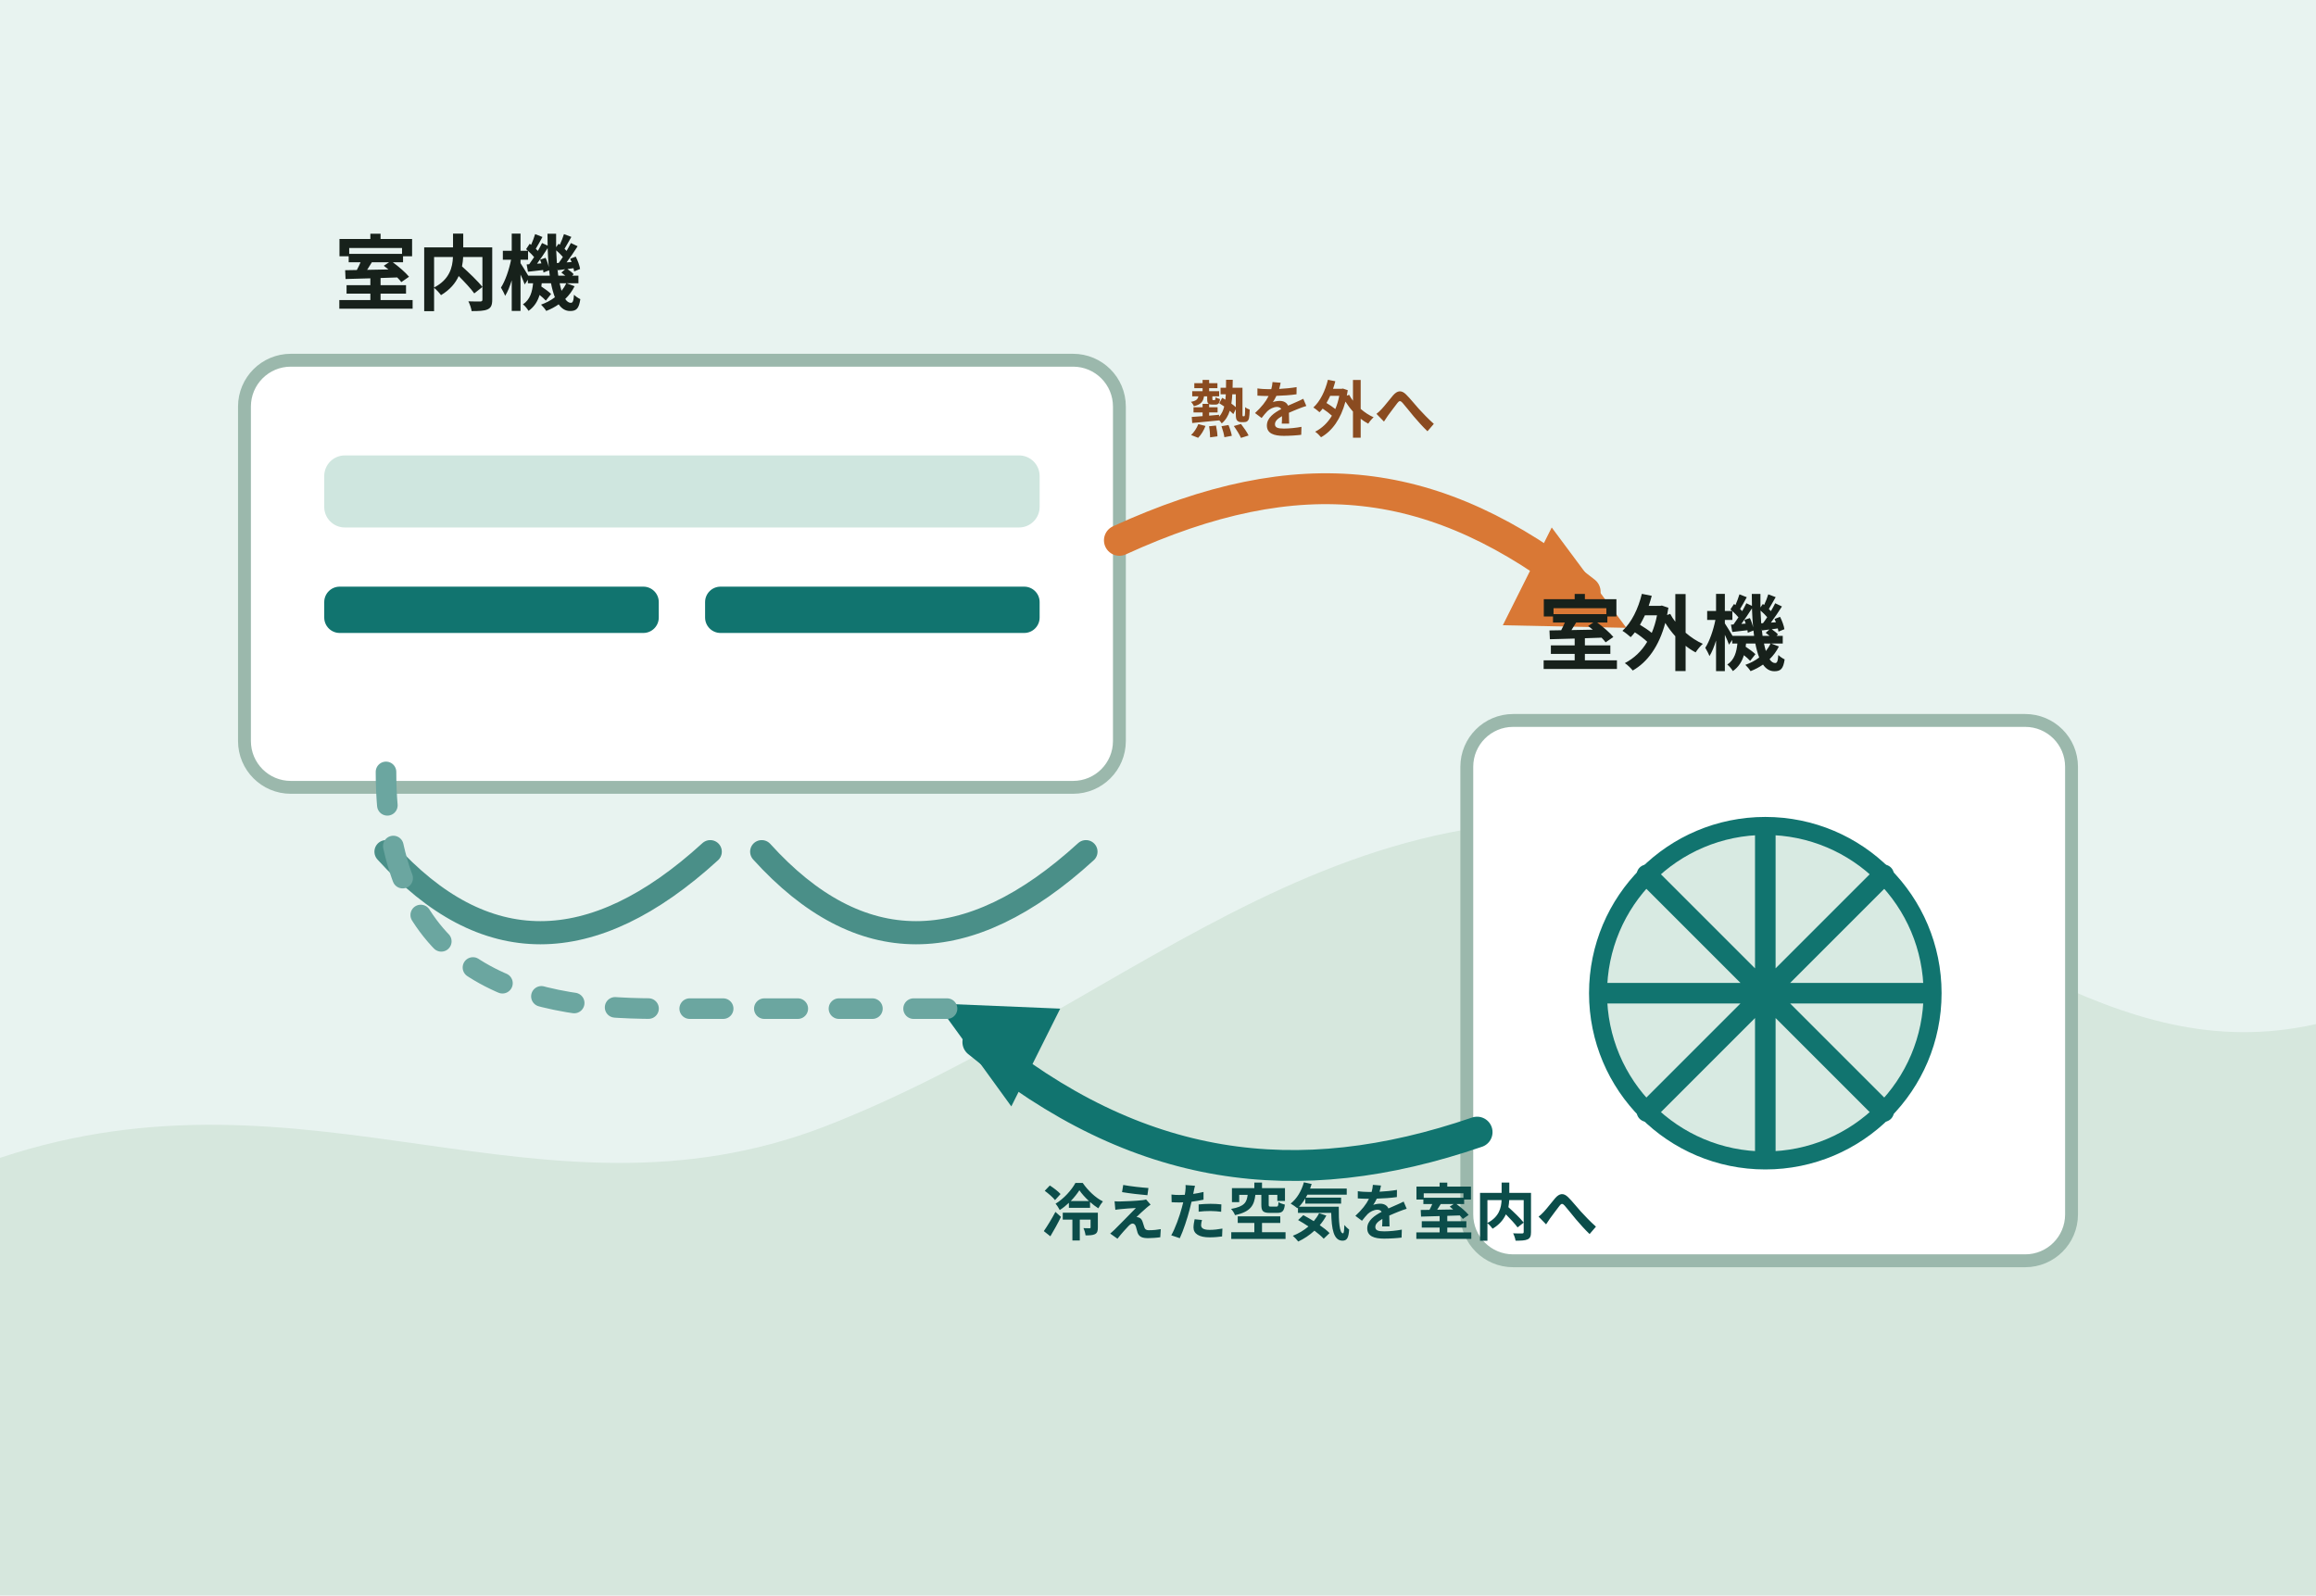
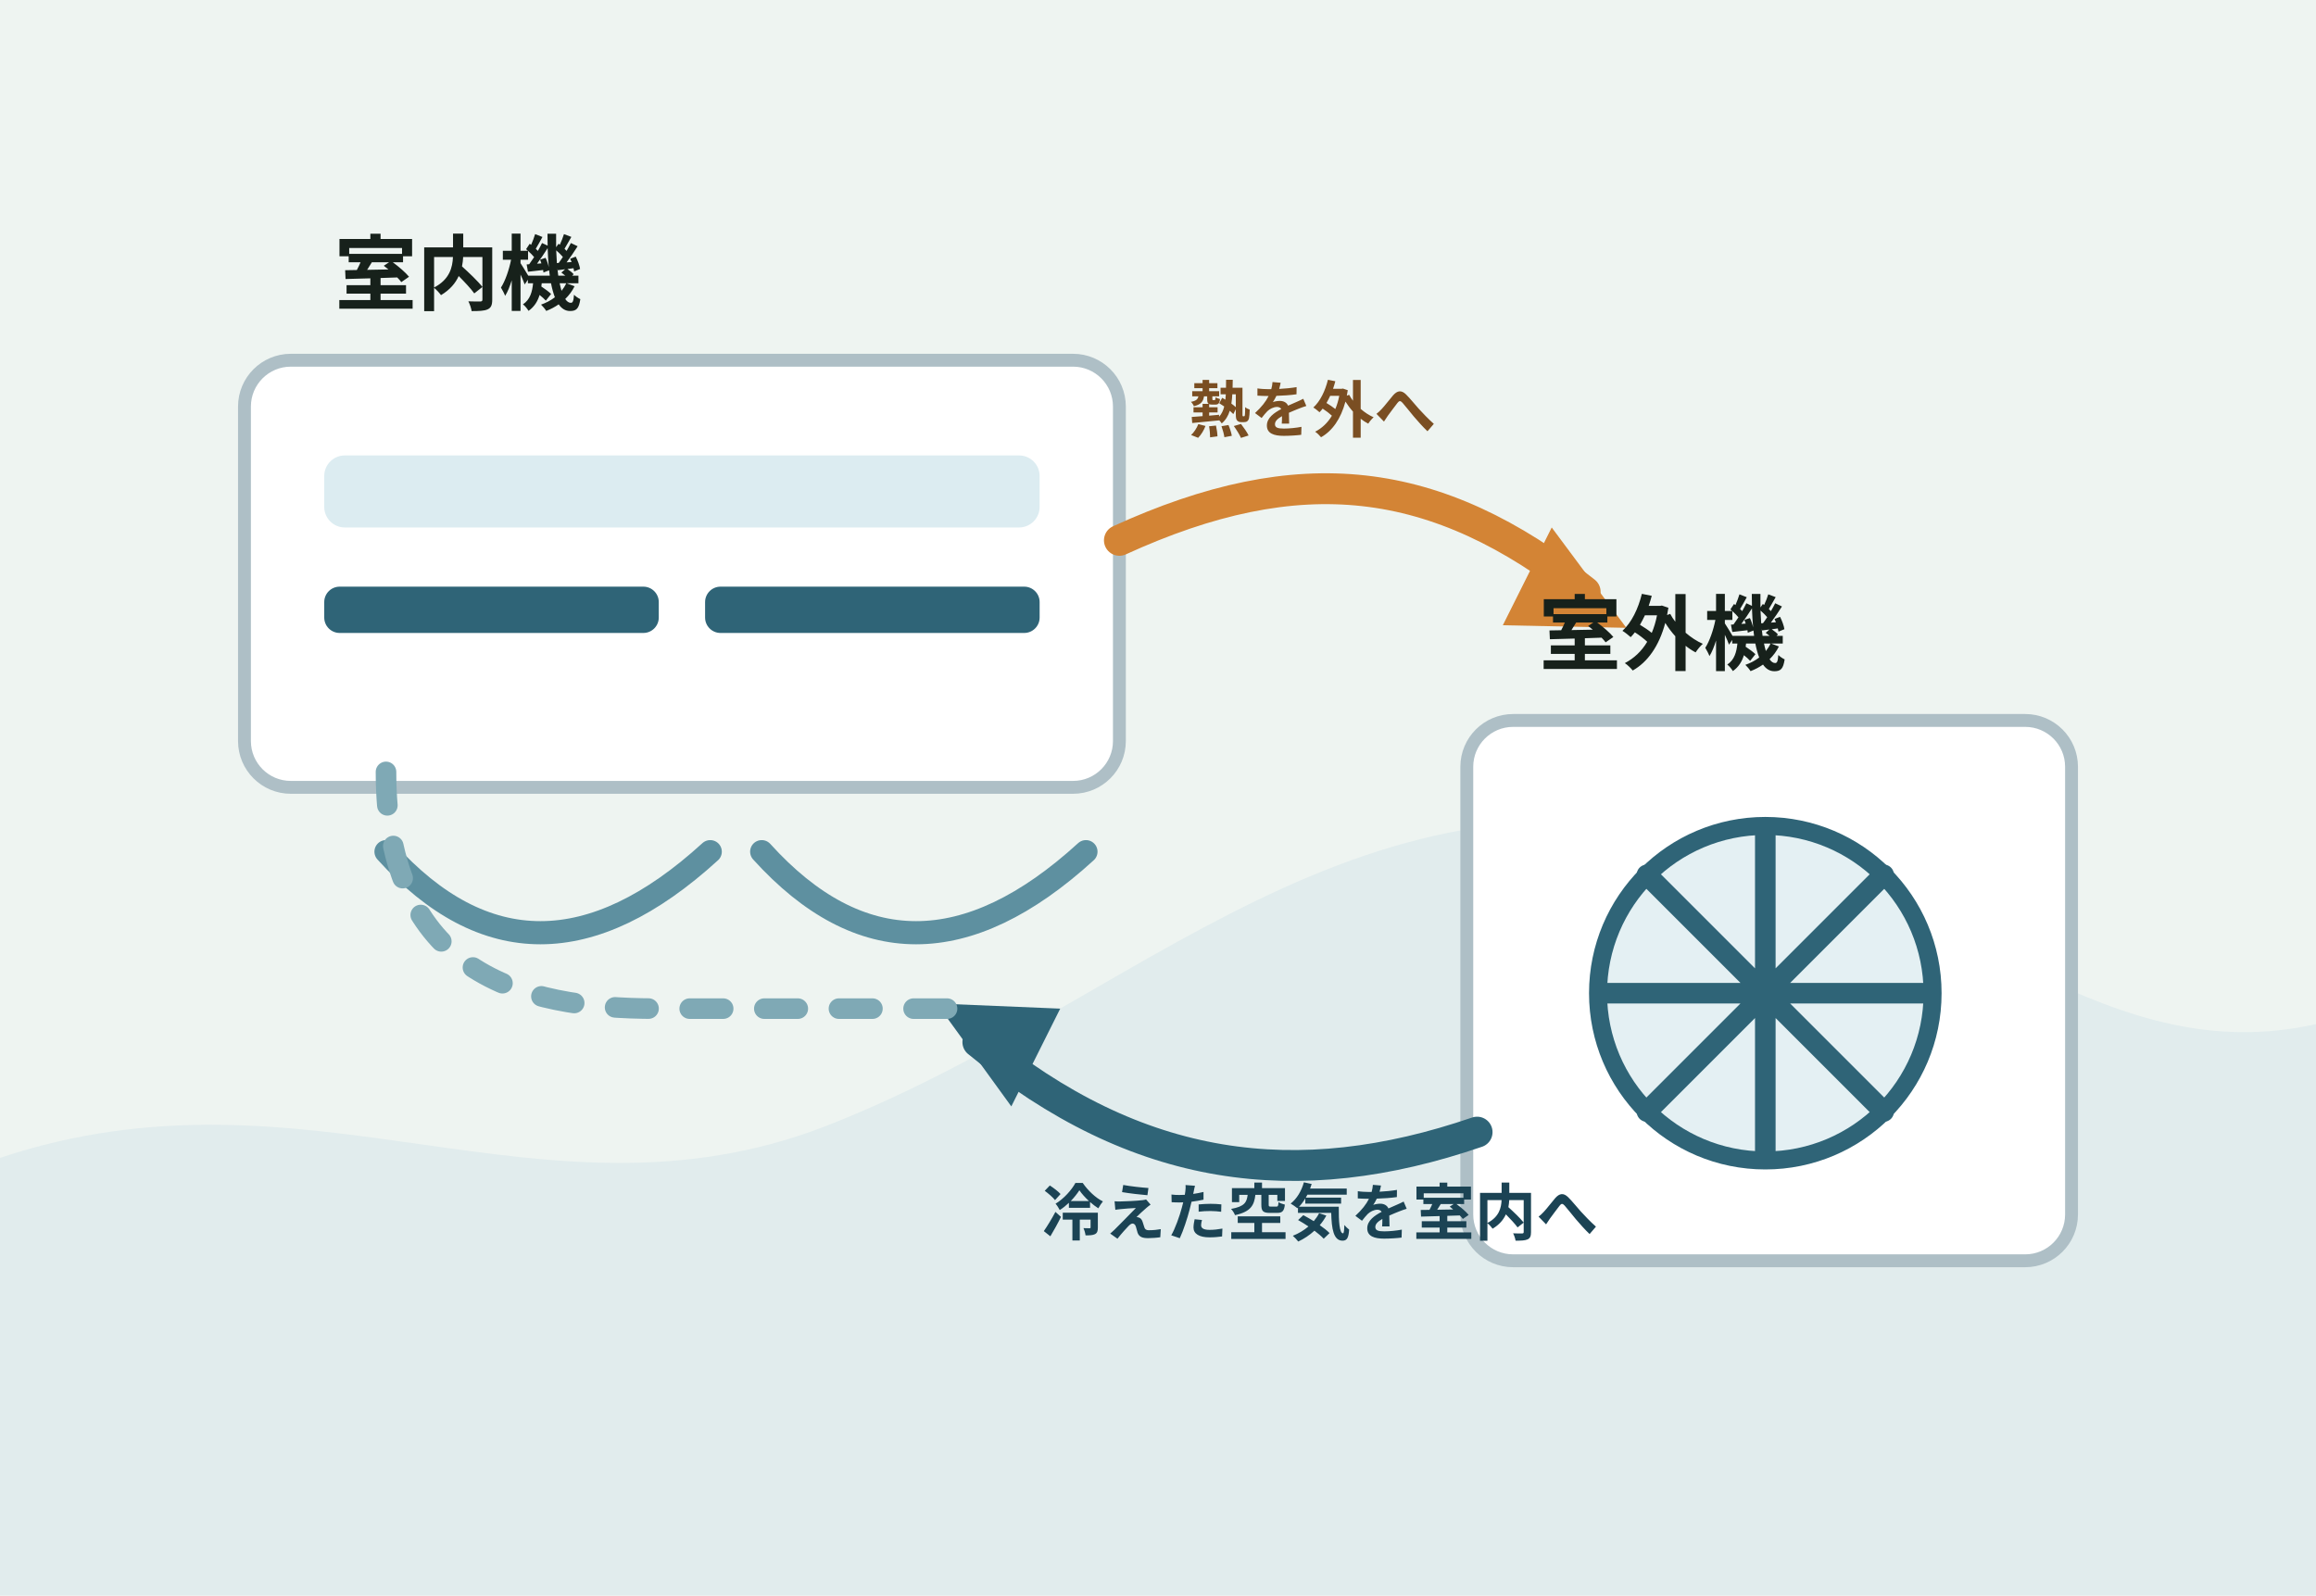
<svg xmlns="http://www.w3.org/2000/svg" viewBox="0 0 900 620" role="img" aria-labelledby="title desc">
-   <rect width="900" height="620" fill="#e8f3f0" />
-   <path d="M0 450C120 410 210 480 320 438c124-48 206-150 356-110 89 24 144 88 224 70v222H0Z" fill="#d6e7dd" />
-   <rect x="95" y="140" width="340" height="166" rx="18" fill="#fff" stroke="#9bb8ac" stroke-width="5" />
-   <rect x="126" y="177" width="278" height="28" rx="8" fill="#cfe6df" />
-   <rect x="126" y="228" width="130" height="18" rx="6" fill="#11746f" />
-   <rect x="274" y="228" width="130" height="18" rx="6" fill="#11746f" />
-   <path d="M150 331c38 42 80 42 126 0m20 0c38 42 80 42 126 0" fill="none" stroke="#4a8f88" stroke-width="9" stroke-linecap="round" />
-   <rect x="570" y="280" width="235" height="210" rx="18" fill="#fff" stroke="#9bb8ac" stroke-width="5" />
-   <circle cx="686" cy="386" r="65" fill="#d8eae2" stroke="#11746f" stroke-width="7" />
-   <path d="M686 322v128M622 386h128M640 340l92 92M732 340l-92 92" stroke="#11746f" stroke-width="8" stroke-linecap="round" />
-   <path d="M435 210C505 178 558 184 616 230" fill="none" stroke="#d97835" stroke-width="12" stroke-linecap="round" />
-   <path d="M603 205l29 39-48-1" fill="#d97835" />
-   <path d="M574 440c-70 24-132 16-194-35" fill="none" stroke="#11746f" stroke-width="12" stroke-linecap="round" />
-   <path d="M393 430l-29-40 48 2" fill="#11746f" />
-   <path d="M150 300c0 78 52 92 105 92h114" fill="none" stroke="#6ba6a0" stroke-width="8" stroke-linecap="round" stroke-dasharray="13 16" />
+   <rect width="900" height="620" fill="#eef4f1" />
+   <path d="M0 450C120 410 210 480 320 438c124-48 206-150 356-110 89 24 144 88 224 70v222H0Z" fill="#e1eced" />
+   <rect x="95" y="140" width="340" height="166" rx="18" fill="#fff" stroke="#aebfc6" stroke-width="5" />
+   <rect x="126" y="177" width="278" height="28" rx="8" fill="#dcecf1" />
+   <rect x="126" y="228" width="130" height="18" rx="6" fill="#2f6477" />
+   <rect x="274" y="228" width="130" height="18" rx="6" fill="#2f6477" />
+   <path d="M150 331c38 42 80 42 126 0m20 0c38 42 80 42 126 0" fill="none" stroke="#5e90a0" stroke-width="9" stroke-linecap="round" />
+   <rect x="570" y="280" width="235" height="210" rx="18" fill="#fff" stroke="#aebfc6" stroke-width="5" />
+   <circle cx="686" cy="386" r="65" fill="#e4f0f3" stroke="#2f6477" stroke-width="7" />
+   <path d="M686 322v128M622 386h128M640 340l92 92M732 340l-92 92" stroke="#2f6477" stroke-width="8" stroke-linecap="round" />
+   <path d="M435 210C505 178 558 184 616 230" fill="none" stroke="#d38435" stroke-width="12" stroke-linecap="round" />
+   <path d="M603 205l29 39-48-1" fill="#d38435" />
+   <path d="M574 440c-70 24-132 16-194-35" fill="none" stroke="#2f6477" stroke-width="12" stroke-linecap="round" />
+   <path d="M393 430l-29-40 48 2" fill="#2f6477" />
+   <path d="M150 300c0 78 52 92 105 92h114" fill="none" stroke="#7fa9b5" stroke-width="8" stroke-linecap="round" stroke-dasharray="13 16" />
  <text x="130" y="118" font-family="sans-serif" font-size="32" font-weight="700" fill="#17211b">室内機</text>
  <text x="598" y="258" font-family="sans-serif" font-size="32" font-weight="700" fill="#17211b">室外機</text>
-   <text x="462" y="168" font-family="sans-serif" font-size="24" font-weight="700" fill="#8a4b20">熱を外へ</text>
-   <text x="405" y="480" font-family="sans-serif" font-size="24" font-weight="700" fill="#0b4d4a">冷えた空気を室内へ</text>
+   <text x="462" y="168" font-family="sans-serif" font-size="24" font-weight="700" fill="#7a4e22">熱を外へ</text>
+   <text x="405" y="480" font-family="sans-serif" font-size="24" font-weight="700" fill="#1b4354">冷えた空気を室内へ</text>
</svg>
